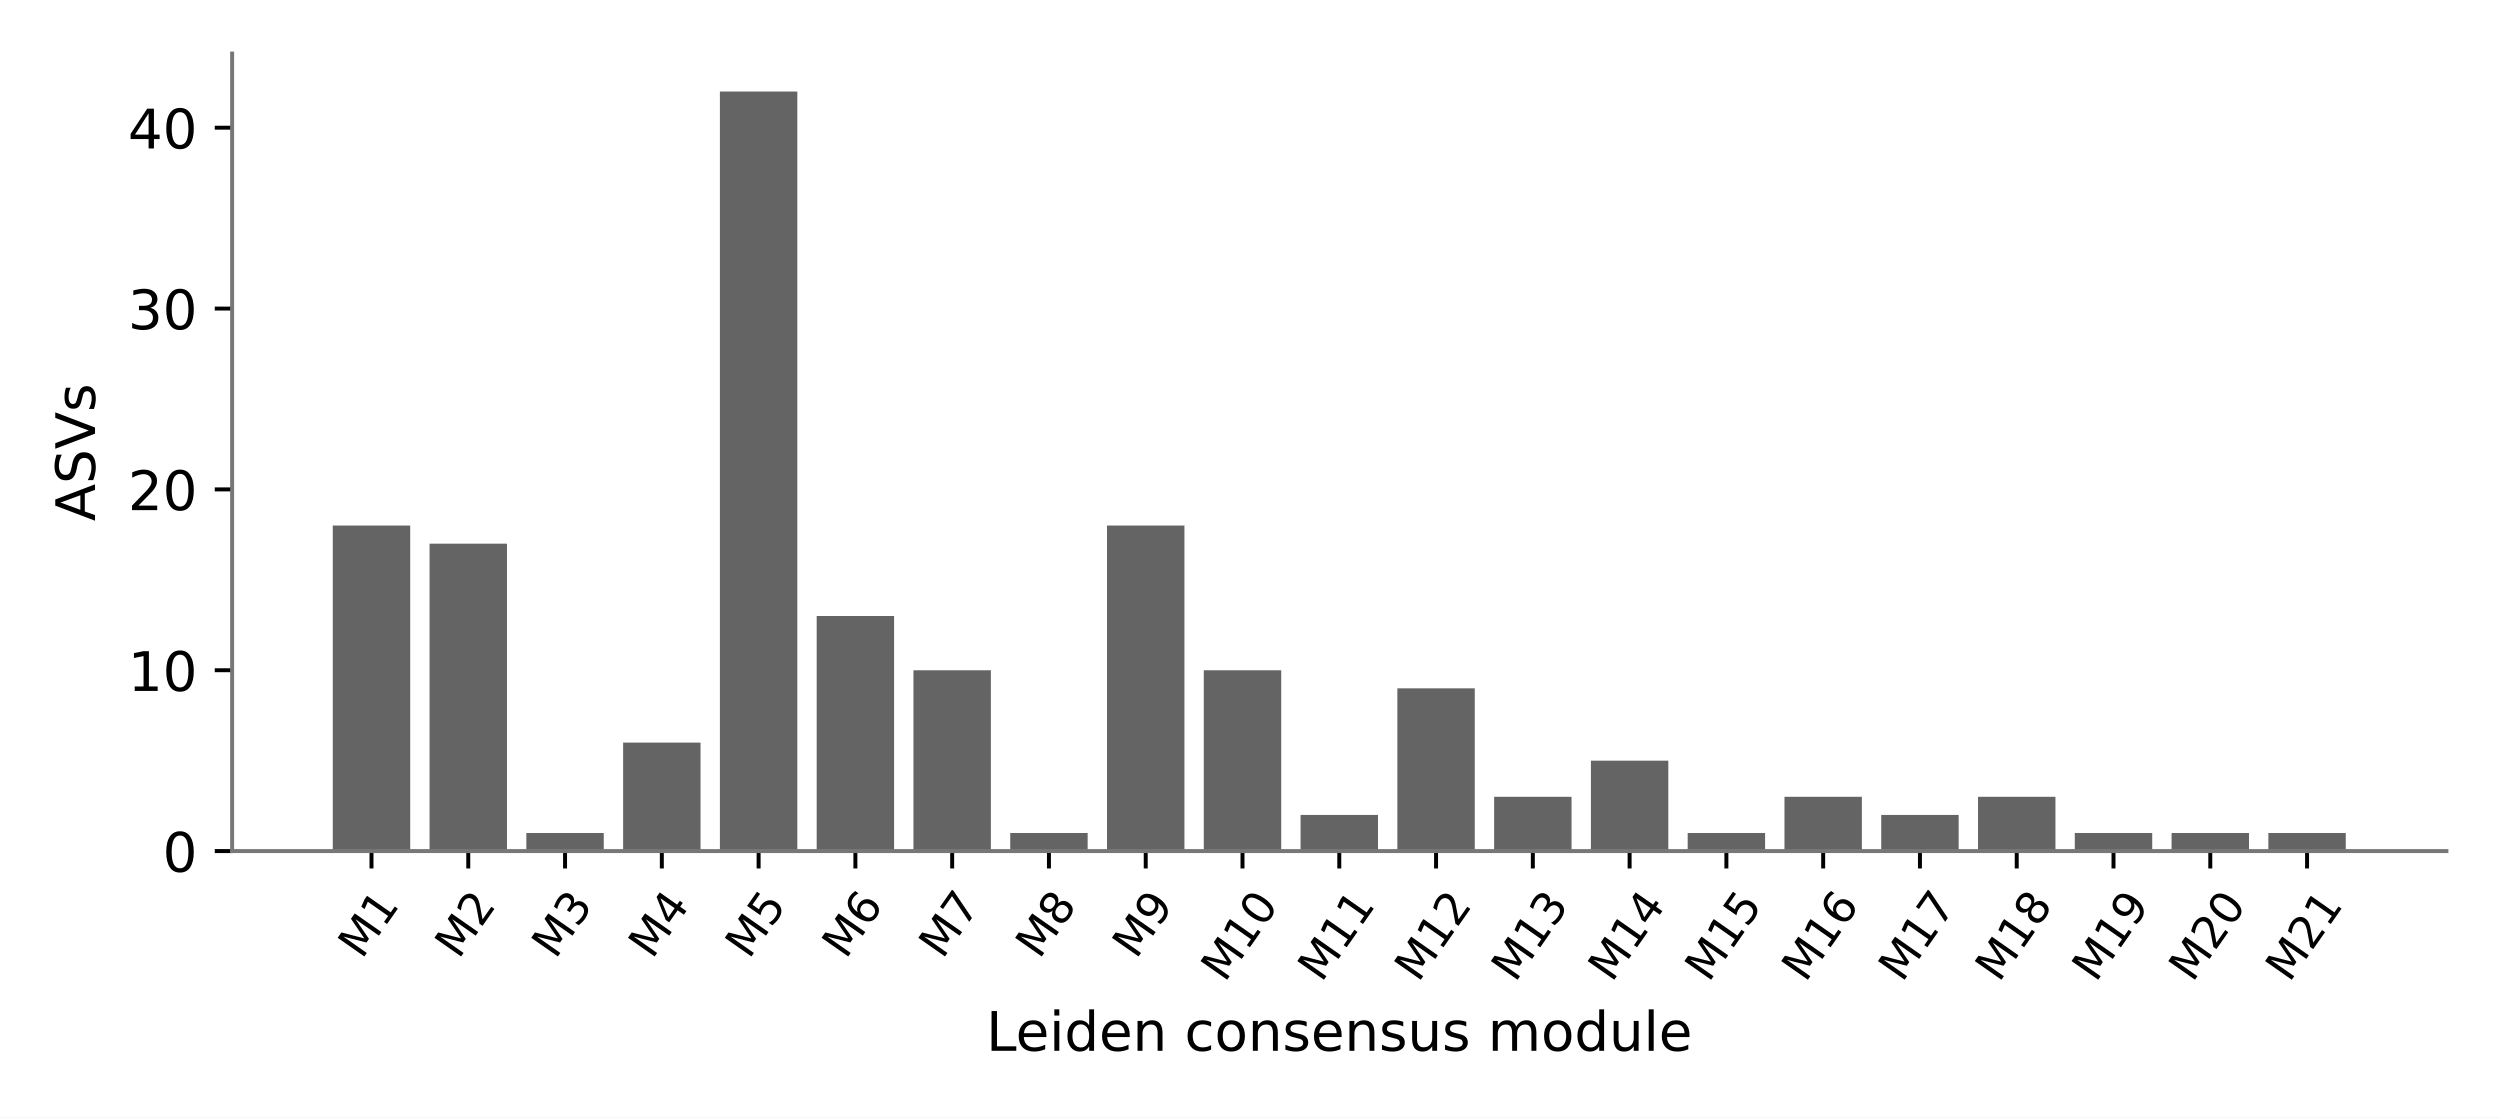
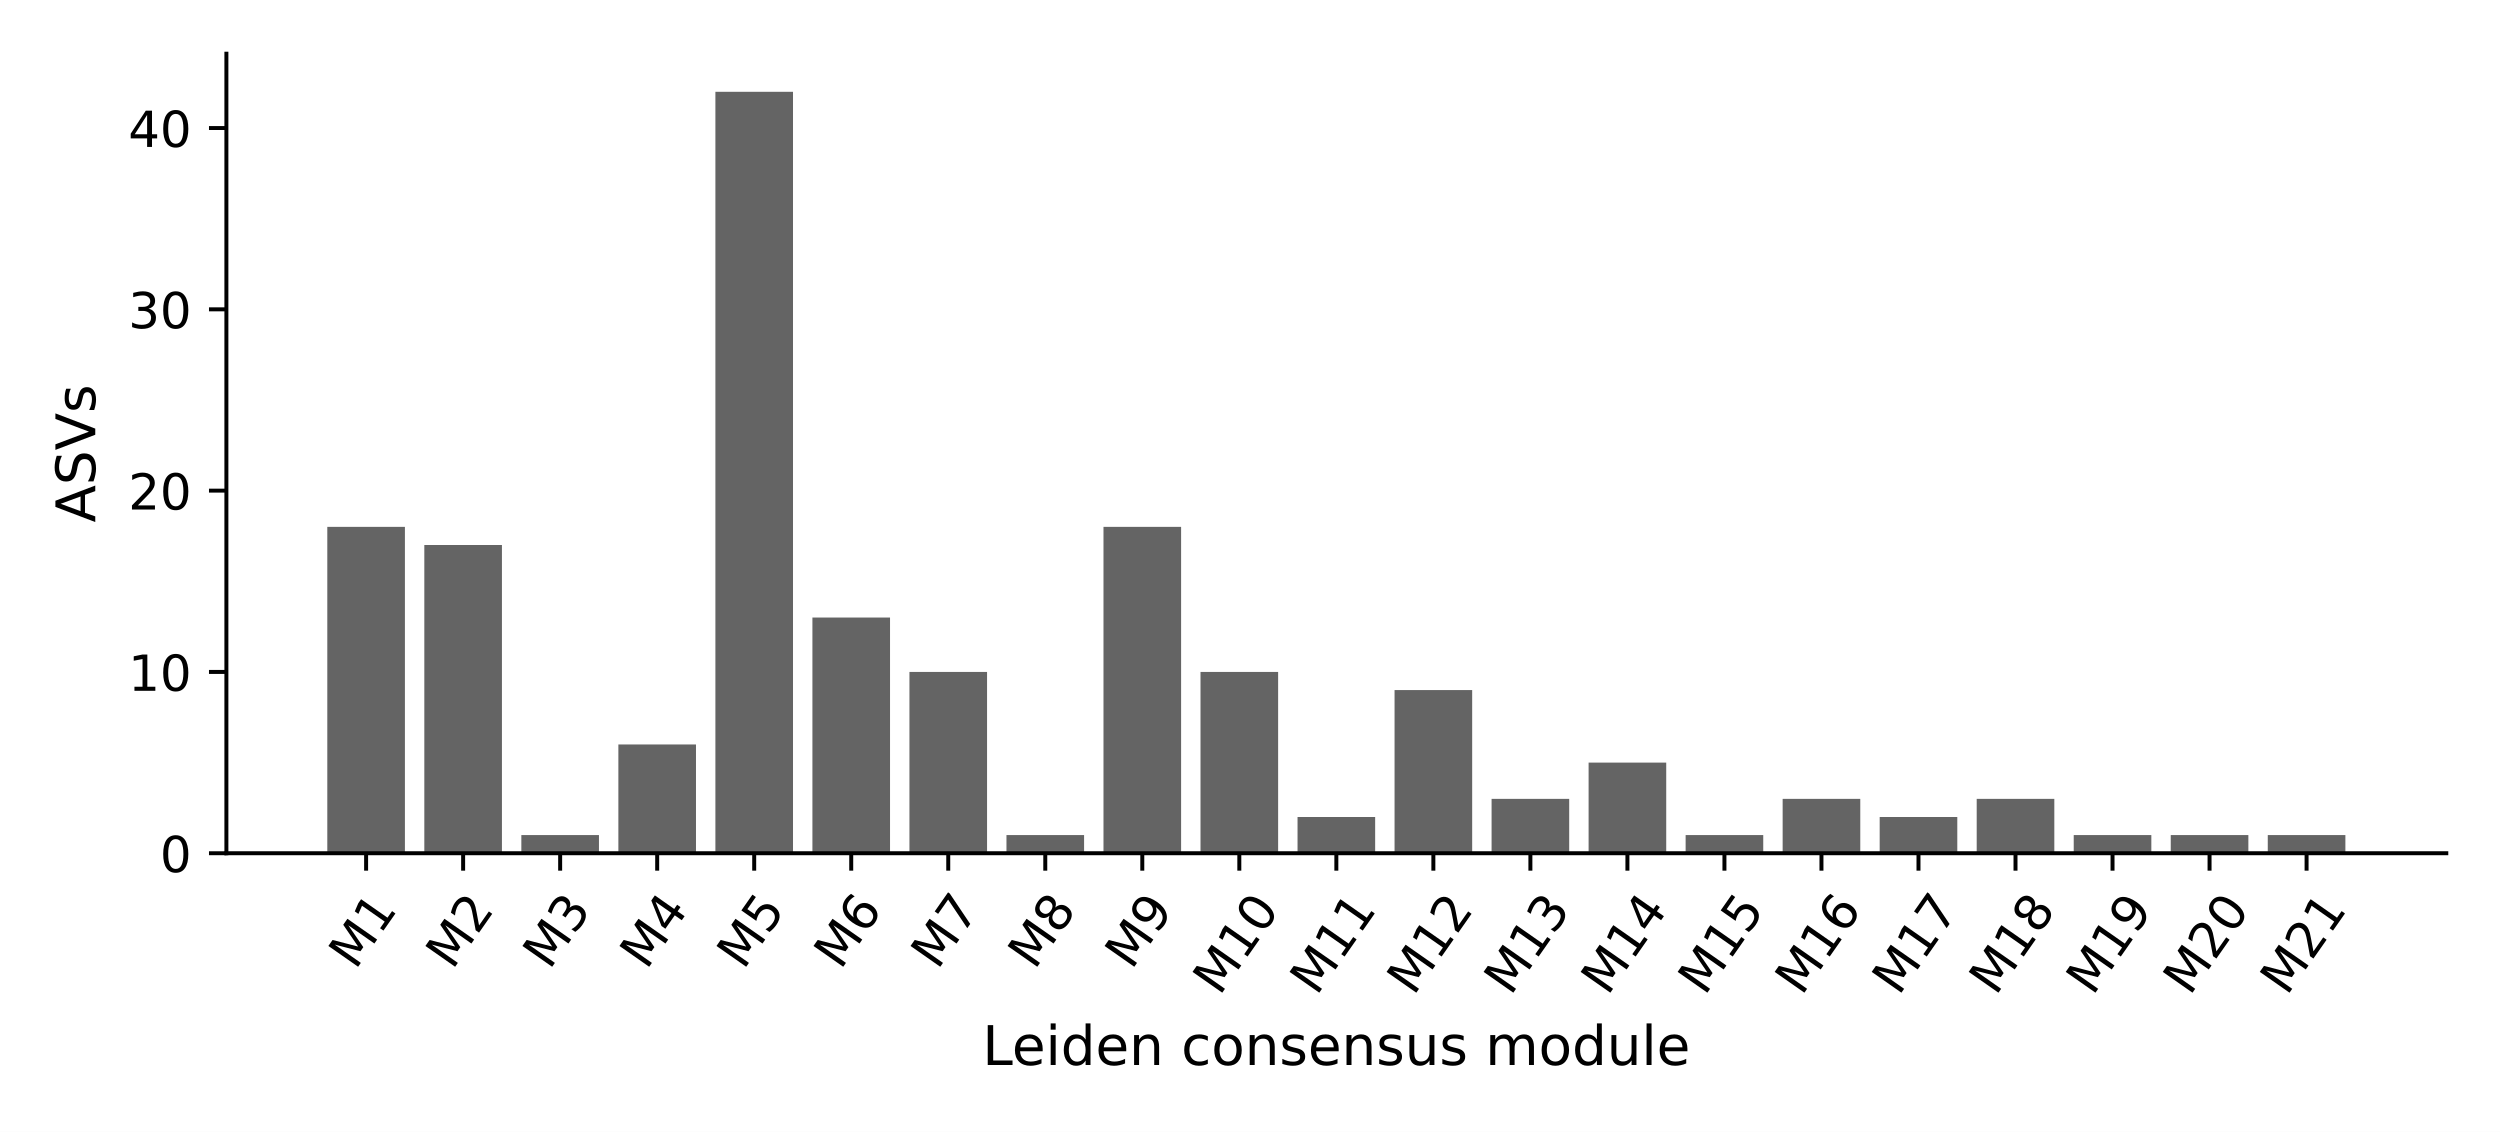
- <svg xmlns="http://www.w3.org/2000/svg" xmlns:xlink="http://www.w3.org/1999/xlink" width="503.998pt" height="225.281pt" viewBox="0 0 503.998 225.281" version="1.1">
+ <svg xmlns="http://www.w3.org/2000/svg" xmlns:xlink="http://www.w3.org/1999/xlink" width="502.725pt" height="227.604pt" viewBox="0 0 502.725 227.604" version="1.1">
  <defs>
    <style type="text/css">*{stroke-linejoin: round; stroke-linecap: butt}</style>
  </defs>
  <g id="figure_1">
    <g id="patch_1">
-       <path d="M 0 225.281  L 503.998 225.281  L 503.998 0  L 0 0  z " style="fill: #ffffff" />
+       <path d="M 0 227.604 L 502.725 227.604 L 502.725 -0 L 0 -0 z " style="fill: #ffffff" />
    </g>
    <g id="axes_1">
      <g id="patch_2">
-         <path d="M 46.797 171.576  L 493.197 171.576  L 493.197 10.8  L 46.797 10.8  z " style="fill: #ffffff" />
+         <path d="M 45.525 171.576 L 491.925 171.576 L 491.925 10.8 L 45.525 10.8 z " style="fill: #ffffff" />
      </g>
      <g id="patch_3">
-         <path d="M 67.088 171.576  L 82.697 171.576  L 82.697 105.953  L 67.088 105.953  z " clip-path="url(#pdceb16eb95)" style="fill: #646464" />
+         <path d="M 65.816 171.576 L 81.424 171.576 L 81.424 105.953 L 65.816 105.953 z " clip-path="url(#p069b580fc3)" style="fill: #646464" />
      </g>
      <g id="patch_4">
-         <path d="M 86.599 171.576  L 102.207 171.576  L 102.207 109.599  L 86.599 109.599  z " clip-path="url(#pdceb16eb95)" style="fill: #646464" />
+         <path d="M 85.326 171.576 L 100.935 171.576 L 100.935 109.599 L 85.326 109.599 z " clip-path="url(#p069b580fc3)" style="fill: #646464" />
      </g>
      <g id="patch_5">
-         <path d="M 106.109 171.576  L 121.718 171.576  L 121.718 167.93  L 106.109 167.93  z " clip-path="url(#pdceb16eb95)" style="fill: #646464" />
+         <path d="M 104.837 171.576 L 120.445 171.576 L 120.445 167.93 L 104.837 167.93 z " clip-path="url(#p069b580fc3)" style="fill: #646464" />
      </g>
      <g id="patch_6">
-         <path d="M 125.62 171.576  L 141.228 171.576  L 141.228 149.702  L 125.62 149.702  z " clip-path="url(#pdceb16eb95)" style="fill: #646464" />
+         <path d="M 124.347 171.576 L 139.956 171.576 L 139.956 149.702 L 124.347 149.702 z " clip-path="url(#p069b580fc3)" style="fill: #646464" />
      </g>
      <g id="patch_7">
-         <path d="M 145.13 171.576  L 160.739 171.576  L 160.739 18.456  L 145.13 18.456  z " clip-path="url(#pdceb16eb95)" style="fill: #646464" />
+         <path d="M 143.858 171.576 L 159.466 171.576 L 159.466 18.456 L 143.858 18.456 z " clip-path="url(#p069b580fc3)" style="fill: #646464" />
      </g>
      <g id="patch_8">
-         <path d="M 164.641 171.576  L 180.249 171.576  L 180.249 124.182  L 164.641 124.182  z " clip-path="url(#pdceb16eb95)" style="fill: #646464" />
+         <path d="M 163.368 171.576 L 178.977 171.576 L 178.977 124.182 L 163.368 124.182 z " clip-path="url(#p069b580fc3)" style="fill: #646464" />
      </g>
      <g id="patch_9">
-         <path d="M 184.151 171.576  L 199.76 171.576  L 199.76 135.119  L 184.151 135.119  z " clip-path="url(#pdceb16eb95)" style="fill: #646464" />
+         <path d="M 182.879 171.576 L 198.487 171.576 L 198.487 135.119 L 182.879 135.119 z " clip-path="url(#p069b580fc3)" style="fill: #646464" />
      </g>
      <g id="patch_10">
-         <path d="M 203.662 171.576  L 219.27 171.576  L 219.27 167.93  L 203.662 167.93  z " clip-path="url(#pdceb16eb95)" style="fill: #646464" />
+         <path d="M 202.389 171.576 L 217.998 171.576 L 217.998 167.93 L 202.389 167.93 z " clip-path="url(#p069b580fc3)" style="fill: #646464" />
      </g>
      <g id="patch_11">
-         <path d="M 223.172 171.576  L 238.781 171.576  L 238.781 105.953  L 223.172 105.953  z " clip-path="url(#pdceb16eb95)" style="fill: #646464" />
+         <path d="M 221.9 171.576 L 237.508 171.576 L 237.508 105.953 L 221.9 105.953 z " clip-path="url(#p069b580fc3)" style="fill: #646464" />
      </g>
      <g id="patch_12">
-         <path d="M 242.683 171.576  L 258.291 171.576  L 258.291 135.119  L 242.683 135.119  z " clip-path="url(#pdceb16eb95)" style="fill: #646464" />
+         <path d="M 241.41 171.576 L 257.019 171.576 L 257.019 135.119 L 241.41 135.119 z " clip-path="url(#p069b580fc3)" style="fill: #646464" />
      </g>
      <g id="patch_13">
-         <path d="M 262.193 171.576  L 277.802 171.576  L 277.802 164.285  L 262.193 164.285  z " clip-path="url(#pdceb16eb95)" style="fill: #646464" />
+         <path d="M 260.921 171.576 L 276.529 171.576 L 276.529 164.285 L 260.921 164.285 z " clip-path="url(#p069b580fc3)" style="fill: #646464" />
      </g>
      <g id="patch_14">
-         <path d="M 281.704 171.576  L 297.312 171.576  L 297.312 138.765  L 281.704 138.765  z " clip-path="url(#pdceb16eb95)" style="fill: #646464" />
+         <path d="M 280.431 171.576 L 296.04 171.576 L 296.04 138.765 L 280.431 138.765 z " clip-path="url(#p069b580fc3)" style="fill: #646464" />
      </g>
      <g id="patch_15">
-         <path d="M 301.214 171.576  L 316.823 171.576  L 316.823 160.639  L 301.214 160.639  z " clip-path="url(#pdceb16eb95)" style="fill: #646464" />
+         <path d="M 299.942 171.576 L 315.55 171.576 L 315.55 160.639 L 299.942 160.639 z " clip-path="url(#p069b580fc3)" style="fill: #646464" />
      </g>
      <g id="patch_16">
-         <path d="M 320.725 171.576  L 336.333 171.576  L 336.333 153.347  L 320.725 153.347  z " clip-path="url(#pdceb16eb95)" style="fill: #646464" />
+         <path d="M 319.452 171.576 L 335.061 171.576 L 335.061 153.347 L 319.452 153.347 z " clip-path="url(#p069b580fc3)" style="fill: #646464" />
      </g>
      <g id="patch_17">
-         <path d="M 340.235 171.576  L 355.844 171.576  L 355.844 167.93  L 340.235 167.93  z " clip-path="url(#pdceb16eb95)" style="fill: #646464" />
+         <path d="M 338.963 171.576 L 354.571 171.576 L 354.571 167.93 L 338.963 167.93 z " clip-path="url(#p069b580fc3)" style="fill: #646464" />
      </g>
      <g id="patch_18">
-         <path d="M 359.746 171.576  L 375.354 171.576  L 375.354 160.639  L 359.746 160.639  z " clip-path="url(#pdceb16eb95)" style="fill: #646464" />
+         <path d="M 358.473 171.576 L 374.082 171.576 L 374.082 160.639 L 358.473 160.639 z " clip-path="url(#p069b580fc3)" style="fill: #646464" />
      </g>
      <g id="patch_19">
-         <path d="M 379.256 171.576  L 394.865 171.576  L 394.865 164.285  L 379.256 164.285  z " clip-path="url(#pdceb16eb95)" style="fill: #646464" />
+         <path d="M 377.984 171.576 L 393.592 171.576 L 393.592 164.285 L 377.984 164.285 z " clip-path="url(#p069b580fc3)" style="fill: #646464" />
      </g>
      <g id="patch_20">
-         <path d="M 398.767 171.576  L 414.375 171.576  L 414.375 160.639  L 398.767 160.639  z " clip-path="url(#pdceb16eb95)" style="fill: #646464" />
+         <path d="M 397.494 171.576 L 413.103 171.576 L 413.103 160.639 L 397.494 160.639 z " clip-path="url(#p069b580fc3)" style="fill: #646464" />
      </g>
      <g id="patch_21">
-         <path d="M 418.277 171.576  L 433.886 171.576  L 433.886 167.93  L 418.277 167.93  z " clip-path="url(#pdceb16eb95)" style="fill: #646464" />
+         <path d="M 417.005 171.576 L 432.613 171.576 L 432.613 167.93 L 417.005 167.93 z " clip-path="url(#p069b580fc3)" style="fill: #646464" />
      </g>
      <g id="patch_22">
-         <path d="M 437.788 171.576  L 453.396 171.576  L 453.396 167.93  L 437.788 167.93  z " clip-path="url(#pdceb16eb95)" style="fill: #646464" />
+         <path d="M 436.515 171.576 L 452.124 171.576 L 452.124 167.93 L 436.515 167.93 z " clip-path="url(#p069b580fc3)" style="fill: #646464" />
      </g>
      <g id="patch_23">
-         <path d="M 457.298 171.576  L 472.907 171.576  L 472.907 167.93  L 457.298 167.93  z " clip-path="url(#pdceb16eb95)" style="fill: #646464" />
+         <path d="M 456.026 171.576 L 471.634 171.576 L 471.634 167.93 L 456.026 167.93 z " clip-path="url(#p069b580fc3)" style="fill: #646464" />
      </g>
      <g id="matplotlib.axis_1">
        <g id="xtick_1">
          <g id="line2d_1">
            <defs>
-               <path id="mea2f78038a" d="M 0 0  L 0 3.5  " style="stroke: #000000; stroke-width: 0.8" />
+               <path id="m7e1e2d2e5b" d="M 0 0 L 0 3.5 " style="stroke: #000000; stroke-width: 0.8" />
            </defs>
            <g>
-               <use xlink:href="#mea2f78038a" x="74.893" y="171.576" style="stroke: #000000; stroke-width: 0.8" />
+               <use xlink:href="#m7e1e2d2e5b" x="73.62" y="171.576" style="stroke: #000000; stroke-width: 0.8" />
            </g>
          </g>
          <g id="text_1">
-             <text style="font-size: 9px; font-family: 'DejaVu Sans', 'Bitstream Vera Sans', 'Computer Modern Sans Serif', 'Lucida Grande', 'Verdana', 'Geneva', 'Lucid', 'Arial', 'Helvetica', 'Avant Garde', sans-serif" transform="translate(72.93847 193.5497) rotate(-55)">M1</text>
+             <text style="font-size: 10px; font-family: 'DejaVu Sans'" transform="translate(71.44885 195.2134) rotate(-55)">M1</text>
          </g>
        </g>
        <g id="xtick_2">
          <g id="line2d_2">
            <g>
-               <use xlink:href="#mea2f78038a" x="94.403" y="171.576" style="stroke: #000000; stroke-width: 0.8" />
+               <use xlink:href="#m7e1e2d2e5b" x="93.131" y="171.576" style="stroke: #000000; stroke-width: 0.8" />
            </g>
          </g>
          <g id="text_2">
-             <text style="font-size: 9px; font-family: 'DejaVu Sans', 'Bitstream Vera Sans', 'Computer Modern Sans Serif', 'Lucida Grande', 'Verdana', 'Geneva', 'Lucid', 'Arial', 'Helvetica', 'Avant Garde', sans-serif" transform="translate(92.44896 193.5497) rotate(-55)">M2</text>
+             <text style="font-size: 10px; font-family: 'DejaVu Sans'" transform="translate(90.95933 195.2134) rotate(-55)">M2</text>
          </g>
        </g>
        <g id="xtick_3">
          <g id="line2d_3">
            <g>
-               <use xlink:href="#mea2f78038a" x="113.914" y="171.576" style="stroke: #000000; stroke-width: 0.8" />
+               <use xlink:href="#m7e1e2d2e5b" x="112.641" y="171.576" style="stroke: #000000; stroke-width: 0.8" />
            </g>
          </g>
          <g id="text_3">
-             <text style="font-size: 9px; font-family: 'DejaVu Sans', 'Bitstream Vera Sans', 'Computer Modern Sans Serif', 'Lucida Grande', 'Verdana', 'Geneva', 'Lucid', 'Arial', 'Helvetica', 'Avant Garde', sans-serif" transform="translate(111.9595 193.5497) rotate(-55)">M3</text>
+             <text style="font-size: 10px; font-family: 'DejaVu Sans'" transform="translate(110.4698 195.2134) rotate(-55)">M3</text>
          </g>
        </g>
        <g id="xtick_4">
          <g id="line2d_4">
            <g>
-               <use xlink:href="#mea2f78038a" x="133.424" y="171.576" style="stroke: #000000; stroke-width: 0.8" />
+               <use xlink:href="#m7e1e2d2e5b" x="132.152" y="171.576" style="stroke: #000000; stroke-width: 0.8" />
            </g>
          </g>
          <g id="text_4">
-             <text style="font-size: 9px; font-family: 'DejaVu Sans', 'Bitstream Vera Sans', 'Computer Modern Sans Serif', 'Lucida Grande', 'Verdana', 'Geneva', 'Lucid', 'Arial', 'Helvetica', 'Avant Garde', sans-serif" transform="translate(131.4699 193.5497) rotate(-55)">M4</text>
+             <text style="font-size: 10px; font-family: 'DejaVu Sans'" transform="translate(129.9803 195.2134) rotate(-55)">M4</text>
          </g>
        </g>
        <g id="xtick_5">
          <g id="line2d_5">
            <g>
-               <use xlink:href="#mea2f78038a" x="152.935" y="171.576" style="stroke: #000000; stroke-width: 0.8" />
+               <use xlink:href="#m7e1e2d2e5b" x="151.662" y="171.576" style="stroke: #000000; stroke-width: 0.8" />
            </g>
          </g>
          <g id="text_5">
-             <text style="font-size: 9px; font-family: 'DejaVu Sans', 'Bitstream Vera Sans', 'Computer Modern Sans Serif', 'Lucida Grande', 'Verdana', 'Geneva', 'Lucid', 'Arial', 'Helvetica', 'Avant Garde', sans-serif" transform="translate(150.9804 193.5497) rotate(-55)">M5</text>
+             <text style="font-size: 10px; font-family: 'DejaVu Sans'" transform="translate(149.4908 195.2134) rotate(-55)">M5</text>
          </g>
        </g>
        <g id="xtick_6">
          <g id="line2d_6">
            <g>
-               <use xlink:href="#mea2f78038a" x="172.445" y="171.576" style="stroke: #000000; stroke-width: 0.8" />
+               <use xlink:href="#m7e1e2d2e5b" x="171.173" y="171.576" style="stroke: #000000; stroke-width: 0.8" />
            </g>
          </g>
          <g id="text_6">
-             <text style="font-size: 9px; font-family: 'DejaVu Sans', 'Bitstream Vera Sans', 'Computer Modern Sans Serif', 'Lucida Grande', 'Verdana', 'Geneva', 'Lucid', 'Arial', 'Helvetica', 'Avant Garde', sans-serif" transform="translate(170.4909 193.5497) rotate(-55)">M6</text>
+             <text style="font-size: 10px; font-family: 'DejaVu Sans'" transform="translate(169.0013 195.2134) rotate(-55)">M6</text>
          </g>
        </g>
        <g id="xtick_7">
          <g id="line2d_7">
            <g>
-               <use xlink:href="#mea2f78038a" x="191.956" y="171.576" style="stroke: #000000; stroke-width: 0.8" />
+               <use xlink:href="#m7e1e2d2e5b" x="190.683" y="171.576" style="stroke: #000000; stroke-width: 0.8" />
            </g>
          </g>
          <g id="text_7">
-             <text style="font-size: 9px; font-family: 'DejaVu Sans', 'Bitstream Vera Sans', 'Computer Modern Sans Serif', 'Lucida Grande', 'Verdana', 'Geneva', 'Lucid', 'Arial', 'Helvetica', 'Avant Garde', sans-serif" transform="translate(190.0014 193.5497) rotate(-55)">M7</text>
+             <text style="font-size: 10px; font-family: 'DejaVu Sans'" transform="translate(188.5118 195.2134) rotate(-55)">M7</text>
          </g>
        </g>
        <g id="xtick_8">
          <g id="line2d_8">
            <g>
-               <use xlink:href="#mea2f78038a" x="211.466" y="171.576" style="stroke: #000000; stroke-width: 0.8" />
+               <use xlink:href="#m7e1e2d2e5b" x="210.194" y="171.576" style="stroke: #000000; stroke-width: 0.8" />
            </g>
          </g>
          <g id="text_8">
-             <text style="font-size: 9px; font-family: 'DejaVu Sans', 'Bitstream Vera Sans', 'Computer Modern Sans Serif', 'Lucida Grande', 'Verdana', 'Geneva', 'Lucid', 'Arial', 'Helvetica', 'Avant Garde', sans-serif" transform="translate(209.5119 193.5497) rotate(-55)">M8</text>
+             <text style="font-size: 10px; font-family: 'DejaVu Sans'" transform="translate(208.0223 195.2134) rotate(-55)">M8</text>
          </g>
        </g>
        <g id="xtick_9">
          <g id="line2d_9">
            <g>
-               <use xlink:href="#mea2f78038a" x="230.977" y="171.576" style="stroke: #000000; stroke-width: 0.8" />
+               <use xlink:href="#m7e1e2d2e5b" x="229.704" y="171.576" style="stroke: #000000; stroke-width: 0.8" />
            </g>
          </g>
          <g id="text_9">
-             <text style="font-size: 9px; font-family: 'DejaVu Sans', 'Bitstream Vera Sans', 'Computer Modern Sans Serif', 'Lucida Grande', 'Verdana', 'Geneva', 'Lucid', 'Arial', 'Helvetica', 'Avant Garde', sans-serif" transform="translate(229.0224 193.5497) rotate(-55)">M9</text>
+             <text style="font-size: 10px; font-family: 'DejaVu Sans'" transform="translate(227.5328 195.2134) rotate(-55)">M9</text>
          </g>
        </g>
        <g id="xtick_10">
          <g id="line2d_10">
            <g>
-               <use xlink:href="#mea2f78038a" x="250.487" y="171.576" style="stroke: #000000; stroke-width: 0.8" />
+               <use xlink:href="#m7e1e2d2e5b" x="249.215" y="171.576" style="stroke: #000000; stroke-width: 0.8" />
            </g>
          </g>
          <g id="text_10">
-             <text style="font-size: 9px; font-family: 'DejaVu Sans', 'Bitstream Vera Sans', 'Computer Modern Sans Serif', 'Lucida Grande', 'Verdana', 'Geneva', 'Lucid', 'Arial', 'Helvetica', 'Avant Garde', sans-serif" transform="translate(246.8907 198.2404) rotate(-55)">M10</text>
+             <text style="font-size: 10px; font-family: 'DejaVu Sans'" transform="translate(245.2186 200.4253) rotate(-55)">M10</text>
          </g>
        </g>
        <g id="xtick_11">
          <g id="line2d_11">
            <g>
-               <use xlink:href="#mea2f78038a" x="269.998" y="171.576" style="stroke: #000000; stroke-width: 0.8" />
+               <use xlink:href="#m7e1e2d2e5b" x="268.725" y="171.576" style="stroke: #000000; stroke-width: 0.8" />
            </g>
          </g>
          <g id="text_11">
-             <text style="font-size: 9px; font-family: 'DejaVu Sans', 'Bitstream Vera Sans', 'Computer Modern Sans Serif', 'Lucida Grande', 'Verdana', 'Geneva', 'Lucid', 'Arial', 'Helvetica', 'Avant Garde', sans-serif" transform="translate(266.4011 198.2404) rotate(-55)">M11</text>
+             <text style="font-size: 10px; font-family: 'DejaVu Sans'" transform="translate(264.7291 200.4253) rotate(-55)">M11</text>
          </g>
        </g>
        <g id="xtick_12">
          <g id="line2d_12">
            <g>
-               <use xlink:href="#mea2f78038a" x="289.508" y="171.576" style="stroke: #000000; stroke-width: 0.8" />
+               <use xlink:href="#m7e1e2d2e5b" x="288.235" y="171.576" style="stroke: #000000; stroke-width: 0.8" />
            </g>
          </g>
          <g id="text_12">
-             <text style="font-size: 9px; font-family: 'DejaVu Sans', 'Bitstream Vera Sans', 'Computer Modern Sans Serif', 'Lucida Grande', 'Verdana', 'Geneva', 'Lucid', 'Arial', 'Helvetica', 'Avant Garde', sans-serif" transform="translate(285.9116 198.2404) rotate(-55)">M12</text>
+             <text style="font-size: 10px; font-family: 'DejaVu Sans'" transform="translate(284.2395 200.4253) rotate(-55)">M12</text>
          </g>
        </g>
        <g id="xtick_13">
          <g id="line2d_13">
            <g>
-               <use xlink:href="#mea2f78038a" x="309.018" y="171.576" style="stroke: #000000; stroke-width: 0.8" />
+               <use xlink:href="#m7e1e2d2e5b" x="307.746" y="171.576" style="stroke: #000000; stroke-width: 0.8" />
            </g>
          </g>
          <g id="text_13">
-             <text style="font-size: 9px; font-family: 'DejaVu Sans', 'Bitstream Vera Sans', 'Computer Modern Sans Serif', 'Lucida Grande', 'Verdana', 'Geneva', 'Lucid', 'Arial', 'Helvetica', 'Avant Garde', sans-serif" transform="translate(305.4221 198.2404) rotate(-55)">M13</text>
+             <text style="font-size: 10px; font-family: 'DejaVu Sans'" transform="translate(303.75 200.4253) rotate(-55)">M13</text>
          </g>
        </g>
        <g id="xtick_14">
          <g id="line2d_14">
            <g>
-               <use xlink:href="#mea2f78038a" x="328.529" y="171.576" style="stroke: #000000; stroke-width: 0.8" />
+               <use xlink:href="#m7e1e2d2e5b" x="327.256" y="171.576" style="stroke: #000000; stroke-width: 0.8" />
            </g>
          </g>
          <g id="text_14">
-             <text style="font-size: 9px; font-family: 'DejaVu Sans', 'Bitstream Vera Sans', 'Computer Modern Sans Serif', 'Lucida Grande', 'Verdana', 'Geneva', 'Lucid', 'Arial', 'Helvetica', 'Avant Garde', sans-serif" transform="translate(324.9326 198.2404) rotate(-55)">M14</text>
+             <text style="font-size: 10px; font-family: 'DejaVu Sans'" transform="translate(323.2605 200.4253) rotate(-55)">M14</text>
          </g>
        </g>
        <g id="xtick_15">
          <g id="line2d_15">
            <g>
-               <use xlink:href="#mea2f78038a" x="348.039" y="171.576" style="stroke: #000000; stroke-width: 0.8" />
+               <use xlink:href="#m7e1e2d2e5b" x="346.767" y="171.576" style="stroke: #000000; stroke-width: 0.8" />
            </g>
          </g>
          <g id="text_15">
-             <text style="font-size: 9px; font-family: 'DejaVu Sans', 'Bitstream Vera Sans', 'Computer Modern Sans Serif', 'Lucida Grande', 'Verdana', 'Geneva', 'Lucid', 'Arial', 'Helvetica', 'Avant Garde', sans-serif" transform="translate(344.4431 198.2404) rotate(-55)">M15</text>
+             <text style="font-size: 10px; font-family: 'DejaVu Sans'" transform="translate(342.771 200.4253) rotate(-55)">M15</text>
          </g>
        </g>
        <g id="xtick_16">
          <g id="line2d_16">
            <g>
-               <use xlink:href="#mea2f78038a" x="367.55" y="171.576" style="stroke: #000000; stroke-width: 0.8" />
+               <use xlink:href="#m7e1e2d2e5b" x="366.277" y="171.576" style="stroke: #000000; stroke-width: 0.8" />
            </g>
          </g>
          <g id="text_16">
-             <text style="font-size: 9px; font-family: 'DejaVu Sans', 'Bitstream Vera Sans', 'Computer Modern Sans Serif', 'Lucida Grande', 'Verdana', 'Geneva', 'Lucid', 'Arial', 'Helvetica', 'Avant Garde', sans-serif" transform="translate(363.9536 198.2404) rotate(-55)">M16</text>
+             <text style="font-size: 10px; font-family: 'DejaVu Sans'" transform="translate(362.2815 200.4253) rotate(-55)">M16</text>
          </g>
        </g>
        <g id="xtick_17">
          <g id="line2d_17">
            <g>
-               <use xlink:href="#mea2f78038a" x="387.06" y="171.576" style="stroke: #000000; stroke-width: 0.8" />
+               <use xlink:href="#m7e1e2d2e5b" x="385.788" y="171.576" style="stroke: #000000; stroke-width: 0.8" />
            </g>
          </g>
          <g id="text_17">
-             <text style="font-size: 9px; font-family: 'DejaVu Sans', 'Bitstream Vera Sans', 'Computer Modern Sans Serif', 'Lucida Grande', 'Verdana', 'Geneva', 'Lucid', 'Arial', 'Helvetica', 'Avant Garde', sans-serif" transform="translate(383.4641 198.2404) rotate(-55)">M17</text>
+             <text style="font-size: 10px; font-family: 'DejaVu Sans'" transform="translate(381.792 200.4253) rotate(-55)">M17</text>
          </g>
        </g>
        <g id="xtick_18">
          <g id="line2d_18">
            <g>
-               <use xlink:href="#mea2f78038a" x="406.571" y="171.576" style="stroke: #000000; stroke-width: 0.8" />
+               <use xlink:href="#m7e1e2d2e5b" x="405.298" y="171.576" style="stroke: #000000; stroke-width: 0.8" />
            </g>
          </g>
          <g id="text_18">
-             <text style="font-size: 9px; font-family: 'DejaVu Sans', 'Bitstream Vera Sans', 'Computer Modern Sans Serif', 'Lucida Grande', 'Verdana', 'Geneva', 'Lucid', 'Arial', 'Helvetica', 'Avant Garde', sans-serif" transform="translate(402.9746 198.2404) rotate(-55)">M18</text>
+             <text style="font-size: 10px; font-family: 'DejaVu Sans'" transform="translate(401.3025 200.4253) rotate(-55)">M18</text>
          </g>
        </g>
        <g id="xtick_19">
          <g id="line2d_19">
            <g>
-               <use xlink:href="#mea2f78038a" x="426.081" y="171.576" style="stroke: #000000; stroke-width: 0.8" />
+               <use xlink:href="#m7e1e2d2e5b" x="424.809" y="171.576" style="stroke: #000000; stroke-width: 0.8" />
            </g>
          </g>
          <g id="text_19">
-             <text style="font-size: 9px; font-family: 'DejaVu Sans', 'Bitstream Vera Sans', 'Computer Modern Sans Serif', 'Lucida Grande', 'Verdana', 'Geneva', 'Lucid', 'Arial', 'Helvetica', 'Avant Garde', sans-serif" transform="translate(422.4851 198.2404) rotate(-55)">M19</text>
+             <text style="font-size: 10px; font-family: 'DejaVu Sans'" transform="translate(420.813 200.4253) rotate(-55)">M19</text>
          </g>
        </g>
        <g id="xtick_20">
          <g id="line2d_20">
            <g>
-               <use xlink:href="#mea2f78038a" x="445.592" y="171.576" style="stroke: #000000; stroke-width: 0.8" />
+               <use xlink:href="#m7e1e2d2e5b" x="444.319" y="171.576" style="stroke: #000000; stroke-width: 0.8" />
            </g>
          </g>
          <g id="text_20">
-             <text style="font-size: 9px; font-family: 'DejaVu Sans', 'Bitstream Vera Sans', 'Computer Modern Sans Serif', 'Lucida Grande', 'Verdana', 'Geneva', 'Lucid', 'Arial', 'Helvetica', 'Avant Garde', sans-serif" transform="translate(441.9956 198.2404) rotate(-55)">M20</text>
+             <text style="font-size: 10px; font-family: 'DejaVu Sans'" transform="translate(440.3235 200.4253) rotate(-55)">M20</text>
          </g>
        </g>
        <g id="xtick_21">
          <g id="line2d_21">
            <g>
-               <use xlink:href="#mea2f78038a" x="465.102" y="171.576" style="stroke: #000000; stroke-width: 0.8" />
+               <use xlink:href="#m7e1e2d2e5b" x="463.83" y="171.576" style="stroke: #000000; stroke-width: 0.8" />
            </g>
          </g>
          <g id="text_21">
-             <text style="font-size: 9px; font-family: 'DejaVu Sans', 'Bitstream Vera Sans', 'Computer Modern Sans Serif', 'Lucida Grande', 'Verdana', 'Geneva', 'Lucid', 'Arial', 'Helvetica', 'Avant Garde', sans-serif" transform="translate(461.506 198.2404) rotate(-55)">M21</text>
+             <text style="font-size: 10px; font-family: 'DejaVu Sans'" transform="translate(459.8339 200.4253) rotate(-55)">M21</text>
          </g>
        </g>
        <g id="text_22">
-           <text style="font-size: 11px; font-family: 'DejaVu Sans', 'Bitstream Vera Sans', 'Computer Modern Sans Serif', 'Lucida Grande', 'Verdana', 'Geneva', 'Lucid', 'Arial', 'Helvetica', 'Avant Garde', sans-serif; text-anchor: middle" x="269.998" y="211.839" transform="rotate(-0 269.9975 211.8388)">Leiden consensus module</text>
+           <text style="font-size: 11px; font-family: 'DejaVu Sans'; text-anchor: middle" x="268.725" y="214.162" transform="rotate(-0 268.725 214.1615)">Leiden consensus module</text>
        </g>
      </g>
      <g id="matplotlib.axis_2">
        <g id="ytick_1">
          <g id="line2d_22">
            <defs>
-               <path id="md3c2f6e813" d="M 0 0  L -3.5 0  " style="stroke: #000000; stroke-width: 0.8" />
+               <path id="m4d95c9ac44" d="M 0 0 L -3.5 0 " style="stroke: #000000; stroke-width: 0.8" />
            </defs>
            <g>
-               <use xlink:href="#md3c2f6e813" x="46.797" y="171.576" style="stroke: #000000; stroke-width: 0.8" />
+               <use xlink:href="#m4d95c9ac44" x="45.525" y="171.576" style="stroke: #000000; stroke-width: 0.8" />
            </g>
          </g>
          <g id="text_23">
-             <text style="font-size: 11px; font-family: 'DejaVu Sans', 'Bitstream Vera Sans', 'Computer Modern Sans Serif', 'Lucida Grande', 'Verdana', 'Geneva', 'Lucid', 'Arial', 'Helvetica', 'Avant Garde', sans-serif; text-anchor: end" x="39.797" y="175.755" transform="rotate(-0 39.7975 175.7547)">0</text>
+             <text style="font-size: 10px; font-family: 'DejaVu Sans'; text-anchor: end" x="38.525" y="175.375" transform="rotate(-0 38.525 175.3748)">0</text>
          </g>
        </g>
        <g id="ytick_2">
          <g id="line2d_23">
            <g>
-               <use xlink:href="#md3c2f6e813" x="46.797" y="135.119" style="stroke: #000000; stroke-width: 0.8" />
+               <use xlink:href="#m4d95c9ac44" x="45.525" y="135.119" style="stroke: #000000; stroke-width: 0.8" />
            </g>
          </g>
          <g id="text_24">
-             <text style="font-size: 11px; font-family: 'DejaVu Sans', 'Bitstream Vera Sans', 'Computer Modern Sans Serif', 'Lucida Grande', 'Verdana', 'Geneva', 'Lucid', 'Arial', 'Helvetica', 'Avant Garde', sans-serif; text-anchor: end" x="39.797" y="139.298" transform="rotate(-0 39.7975 139.2976)">10</text>
+             <text style="font-size: 10px; font-family: 'DejaVu Sans'; text-anchor: end" x="38.525" y="138.918" transform="rotate(-0 38.525 138.9177)">10</text>
          </g>
        </g>
        <g id="ytick_3">
          <g id="line2d_24">
            <g>
-               <use xlink:href="#md3c2f6e813" x="46.797" y="98.662" style="stroke: #000000; stroke-width: 0.8" />
+               <use xlink:href="#m4d95c9ac44" x="45.525" y="98.662" style="stroke: #000000; stroke-width: 0.8" />
            </g>
          </g>
          <g id="text_25">
-             <text style="font-size: 11px; font-family: 'DejaVu Sans', 'Bitstream Vera Sans', 'Computer Modern Sans Serif', 'Lucida Grande', 'Verdana', 'Geneva', 'Lucid', 'Arial', 'Helvetica', 'Avant Garde', sans-serif; text-anchor: end" x="39.797" y="102.84" transform="rotate(-0 39.7975 102.8404)">20</text>
+             <text style="font-size: 10px; font-family: 'DejaVu Sans'; text-anchor: end" x="38.525" y="102.461" transform="rotate(-0 38.525 102.4605)">20</text>
          </g>
        </g>
        <g id="ytick_4">
          <g id="line2d_25">
            <g>
-               <use xlink:href="#md3c2f6e813" x="46.797" y="62.205" style="stroke: #000000; stroke-width: 0.8" />
+               <use xlink:href="#m4d95c9ac44" x="45.525" y="62.205" style="stroke: #000000; stroke-width: 0.8" />
            </g>
          </g>
          <g id="text_26">
-             <text style="font-size: 11px; font-family: 'DejaVu Sans', 'Bitstream Vera Sans', 'Computer Modern Sans Serif', 'Lucida Grande', 'Verdana', 'Geneva', 'Lucid', 'Arial', 'Helvetica', 'Avant Garde', sans-serif; text-anchor: end" x="39.797" y="66.383" transform="rotate(-0 39.7975 66.38328)">30</text>
+             <text style="font-size: 10px; font-family: 'DejaVu Sans'; text-anchor: end" x="38.525" y="66.003" transform="rotate(-0 38.525 66.0034)">30</text>
          </g>
        </g>
        <g id="ytick_5">
          <g id="line2d_26">
            <g>
-               <use xlink:href="#md3c2f6e813" x="46.797" y="25.747" style="stroke: #000000; stroke-width: 0.8" />
+               <use xlink:href="#m4d95c9ac44" x="45.525" y="25.747" style="stroke: #000000; stroke-width: 0.8" />
            </g>
          </g>
          <g id="text_27">
-             <text style="font-size: 11px; font-family: 'DejaVu Sans', 'Bitstream Vera Sans', 'Computer Modern Sans Serif', 'Lucida Grande', 'Verdana', 'Geneva', 'Lucid', 'Arial', 'Helvetica', 'Avant Garde', sans-serif; text-anchor: end" x="39.797" y="29.926" transform="rotate(-0 39.7975 29.92614)">40</text>
+             <text style="font-size: 10px; font-family: 'DejaVu Sans'; text-anchor: end" x="38.525" y="29.546" transform="rotate(-0 38.525 29.54626)">40</text>
          </g>
        </g>
        <g id="text_28">
-           <text style="font-size: 11px; font-family: 'DejaVu Sans', 'Bitstream Vera Sans', 'Computer Modern Sans Serif', 'Lucida Grande', 'Verdana', 'Geneva', 'Lucid', 'Arial', 'Helvetica', 'Avant Garde', sans-serif; text-anchor: middle" x="19.157" y="91.188" transform="rotate(-90 19.15742 91.188)">ASVs</text>
+           <text style="font-size: 11px; font-family: 'DejaVu Sans'; text-anchor: middle" x="19.157" y="91.188" transform="rotate(-90 19.15742 91.188)">ASVs</text>
        </g>
      </g>
      <g id="patch_24">
-         <path d="M 46.797 171.576  L 46.797 10.8  " style="fill: none; stroke: #777777; stroke-width: 0.8; stroke-linejoin: miter; stroke-linecap: square" />
+         <path d="M 45.525 171.576 L 45.525 10.8 " style="fill: none; stroke: #000000; stroke-width: 0.8; stroke-linejoin: miter; stroke-linecap: square" />
      </g>
      <g id="patch_25">
-         <path d="M 46.797 171.576  L 493.197 171.576  " style="fill: none; stroke: #777777; stroke-width: 0.8; stroke-linejoin: miter; stroke-linecap: square" />
+         <path d="M 45.525 171.576 L 491.925 171.576 " style="fill: none; stroke: #000000; stroke-width: 0.8; stroke-linejoin: miter; stroke-linecap: square" />
      </g>
    </g>
  </g>
  <defs>
-     <clipPath id="pdceb16eb95">
-       <rect x="46.797" y="10.8" width="446.4" height="160.776" />
+     <clipPath id="p069b580fc3">
+       <rect x="45.525" y="10.8" width="446.4" height="160.776" />
    </clipPath>
  </defs>
</svg>
